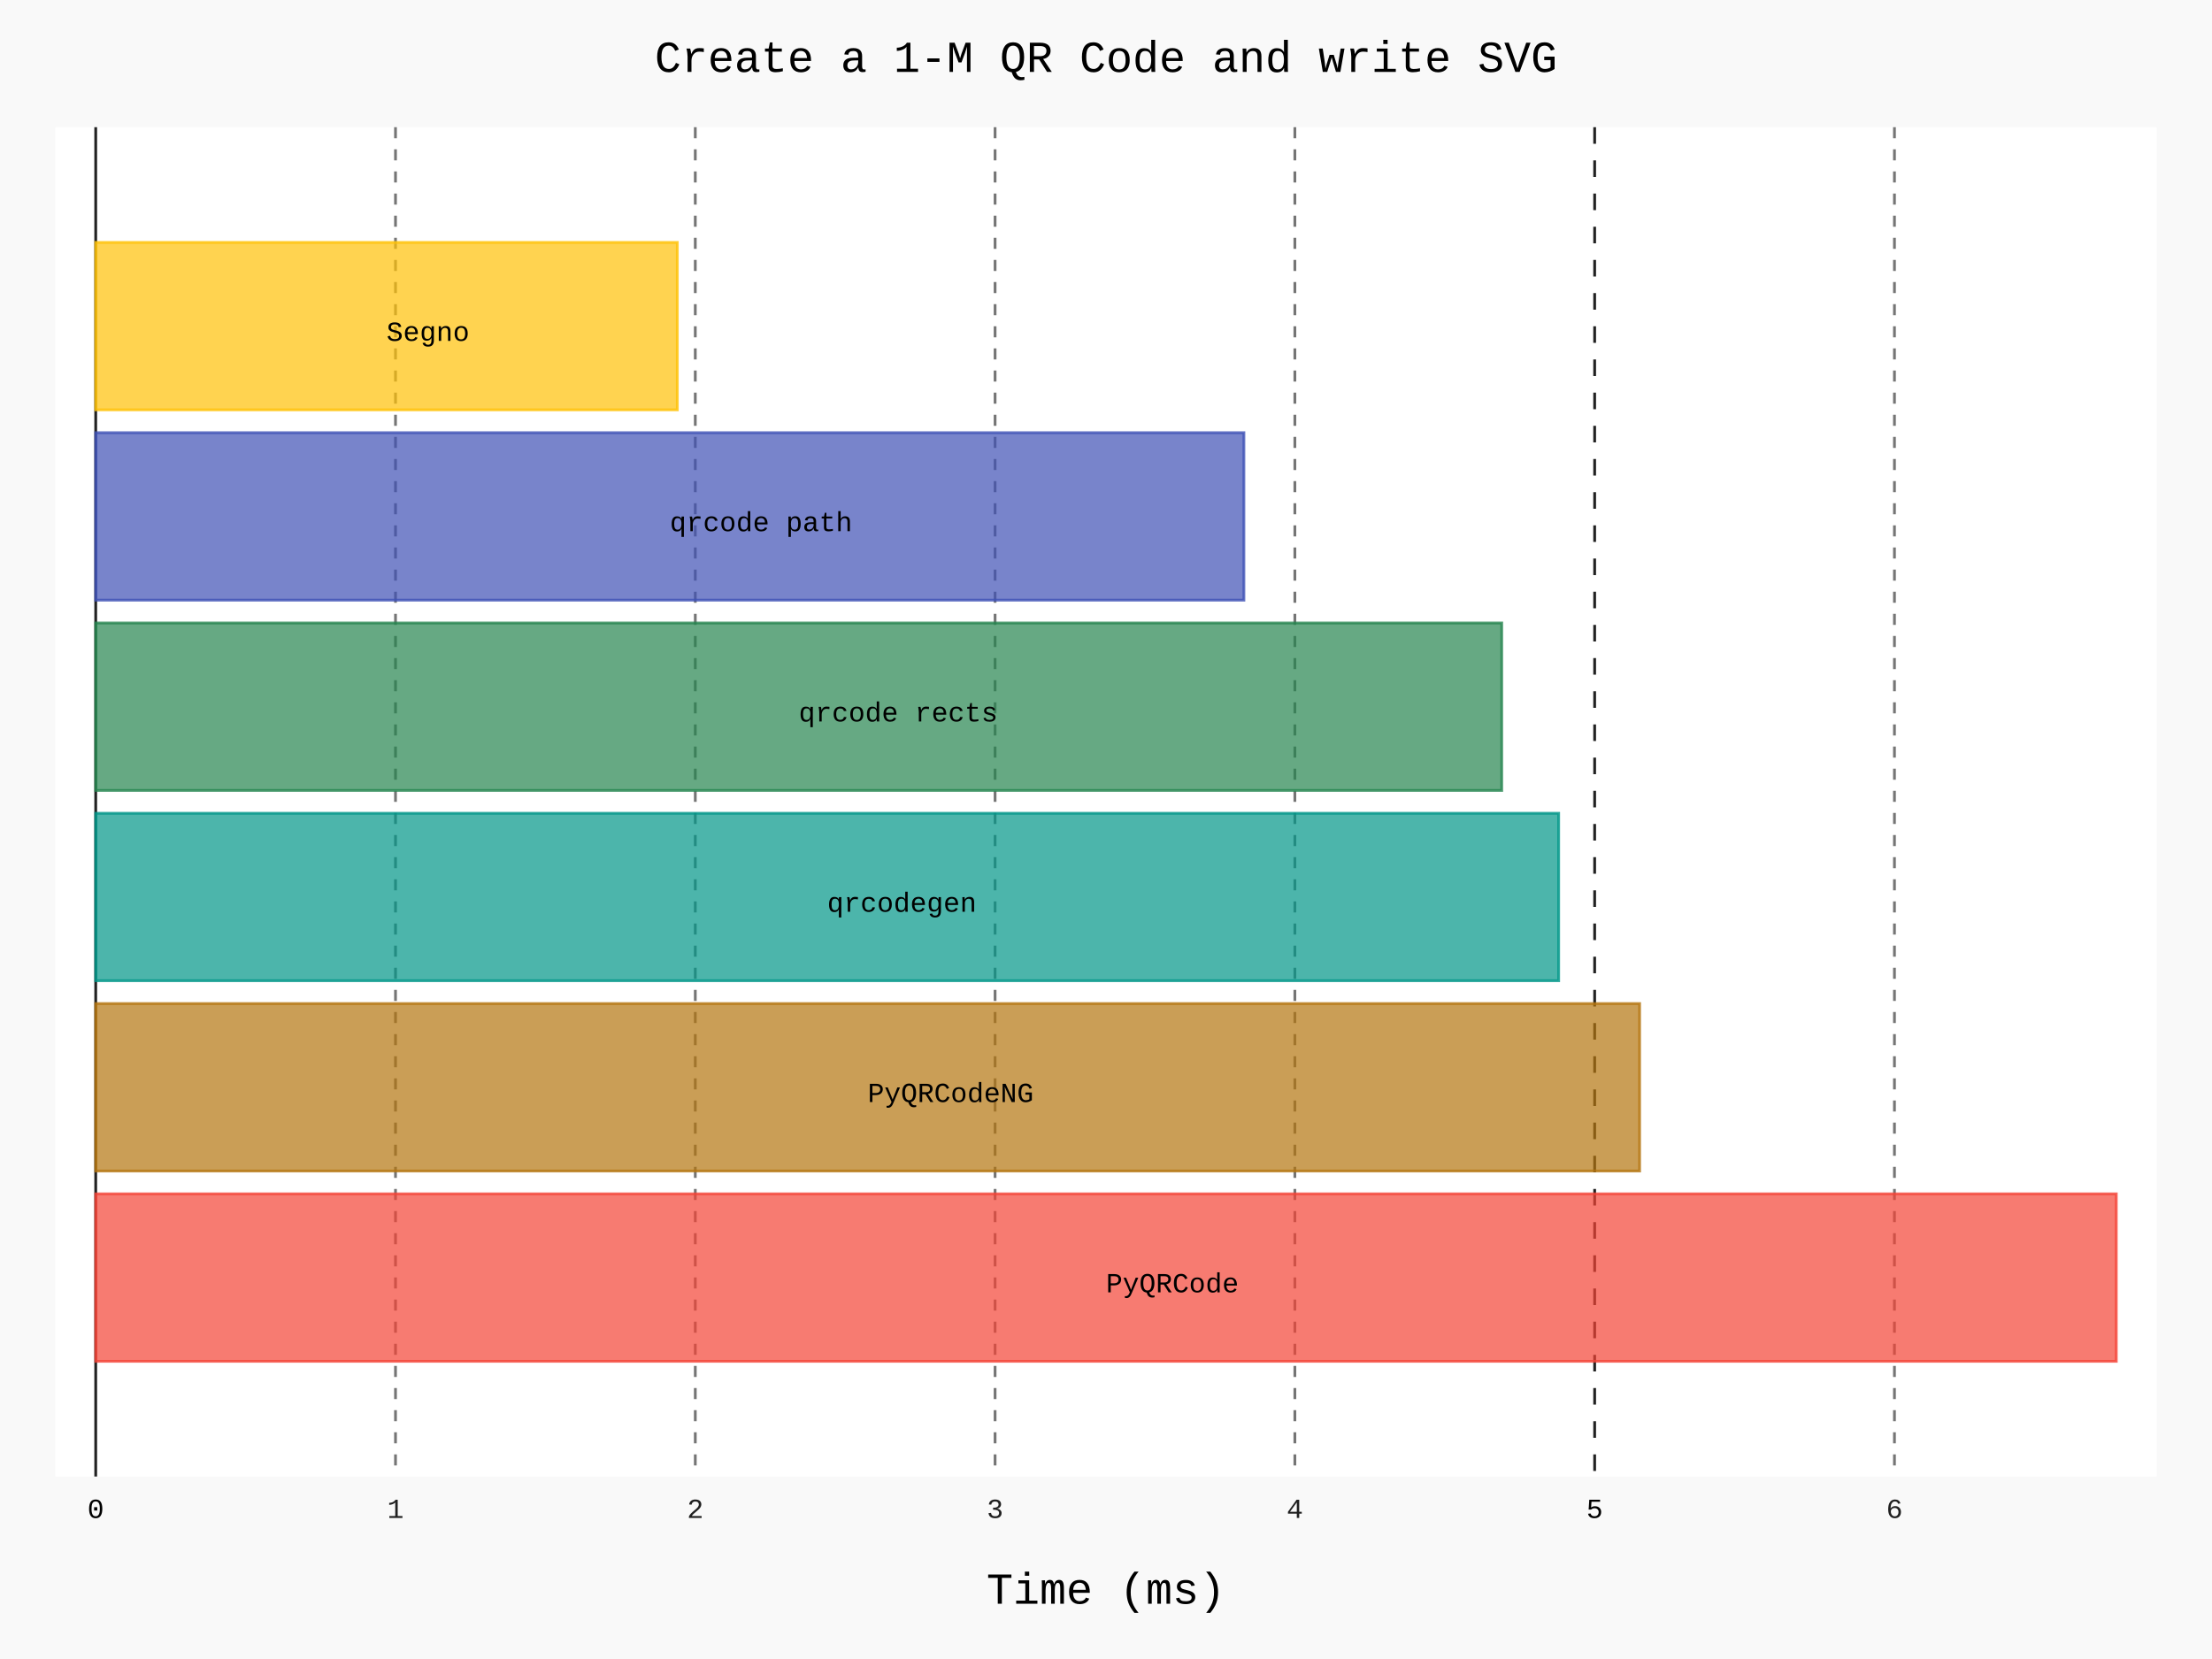
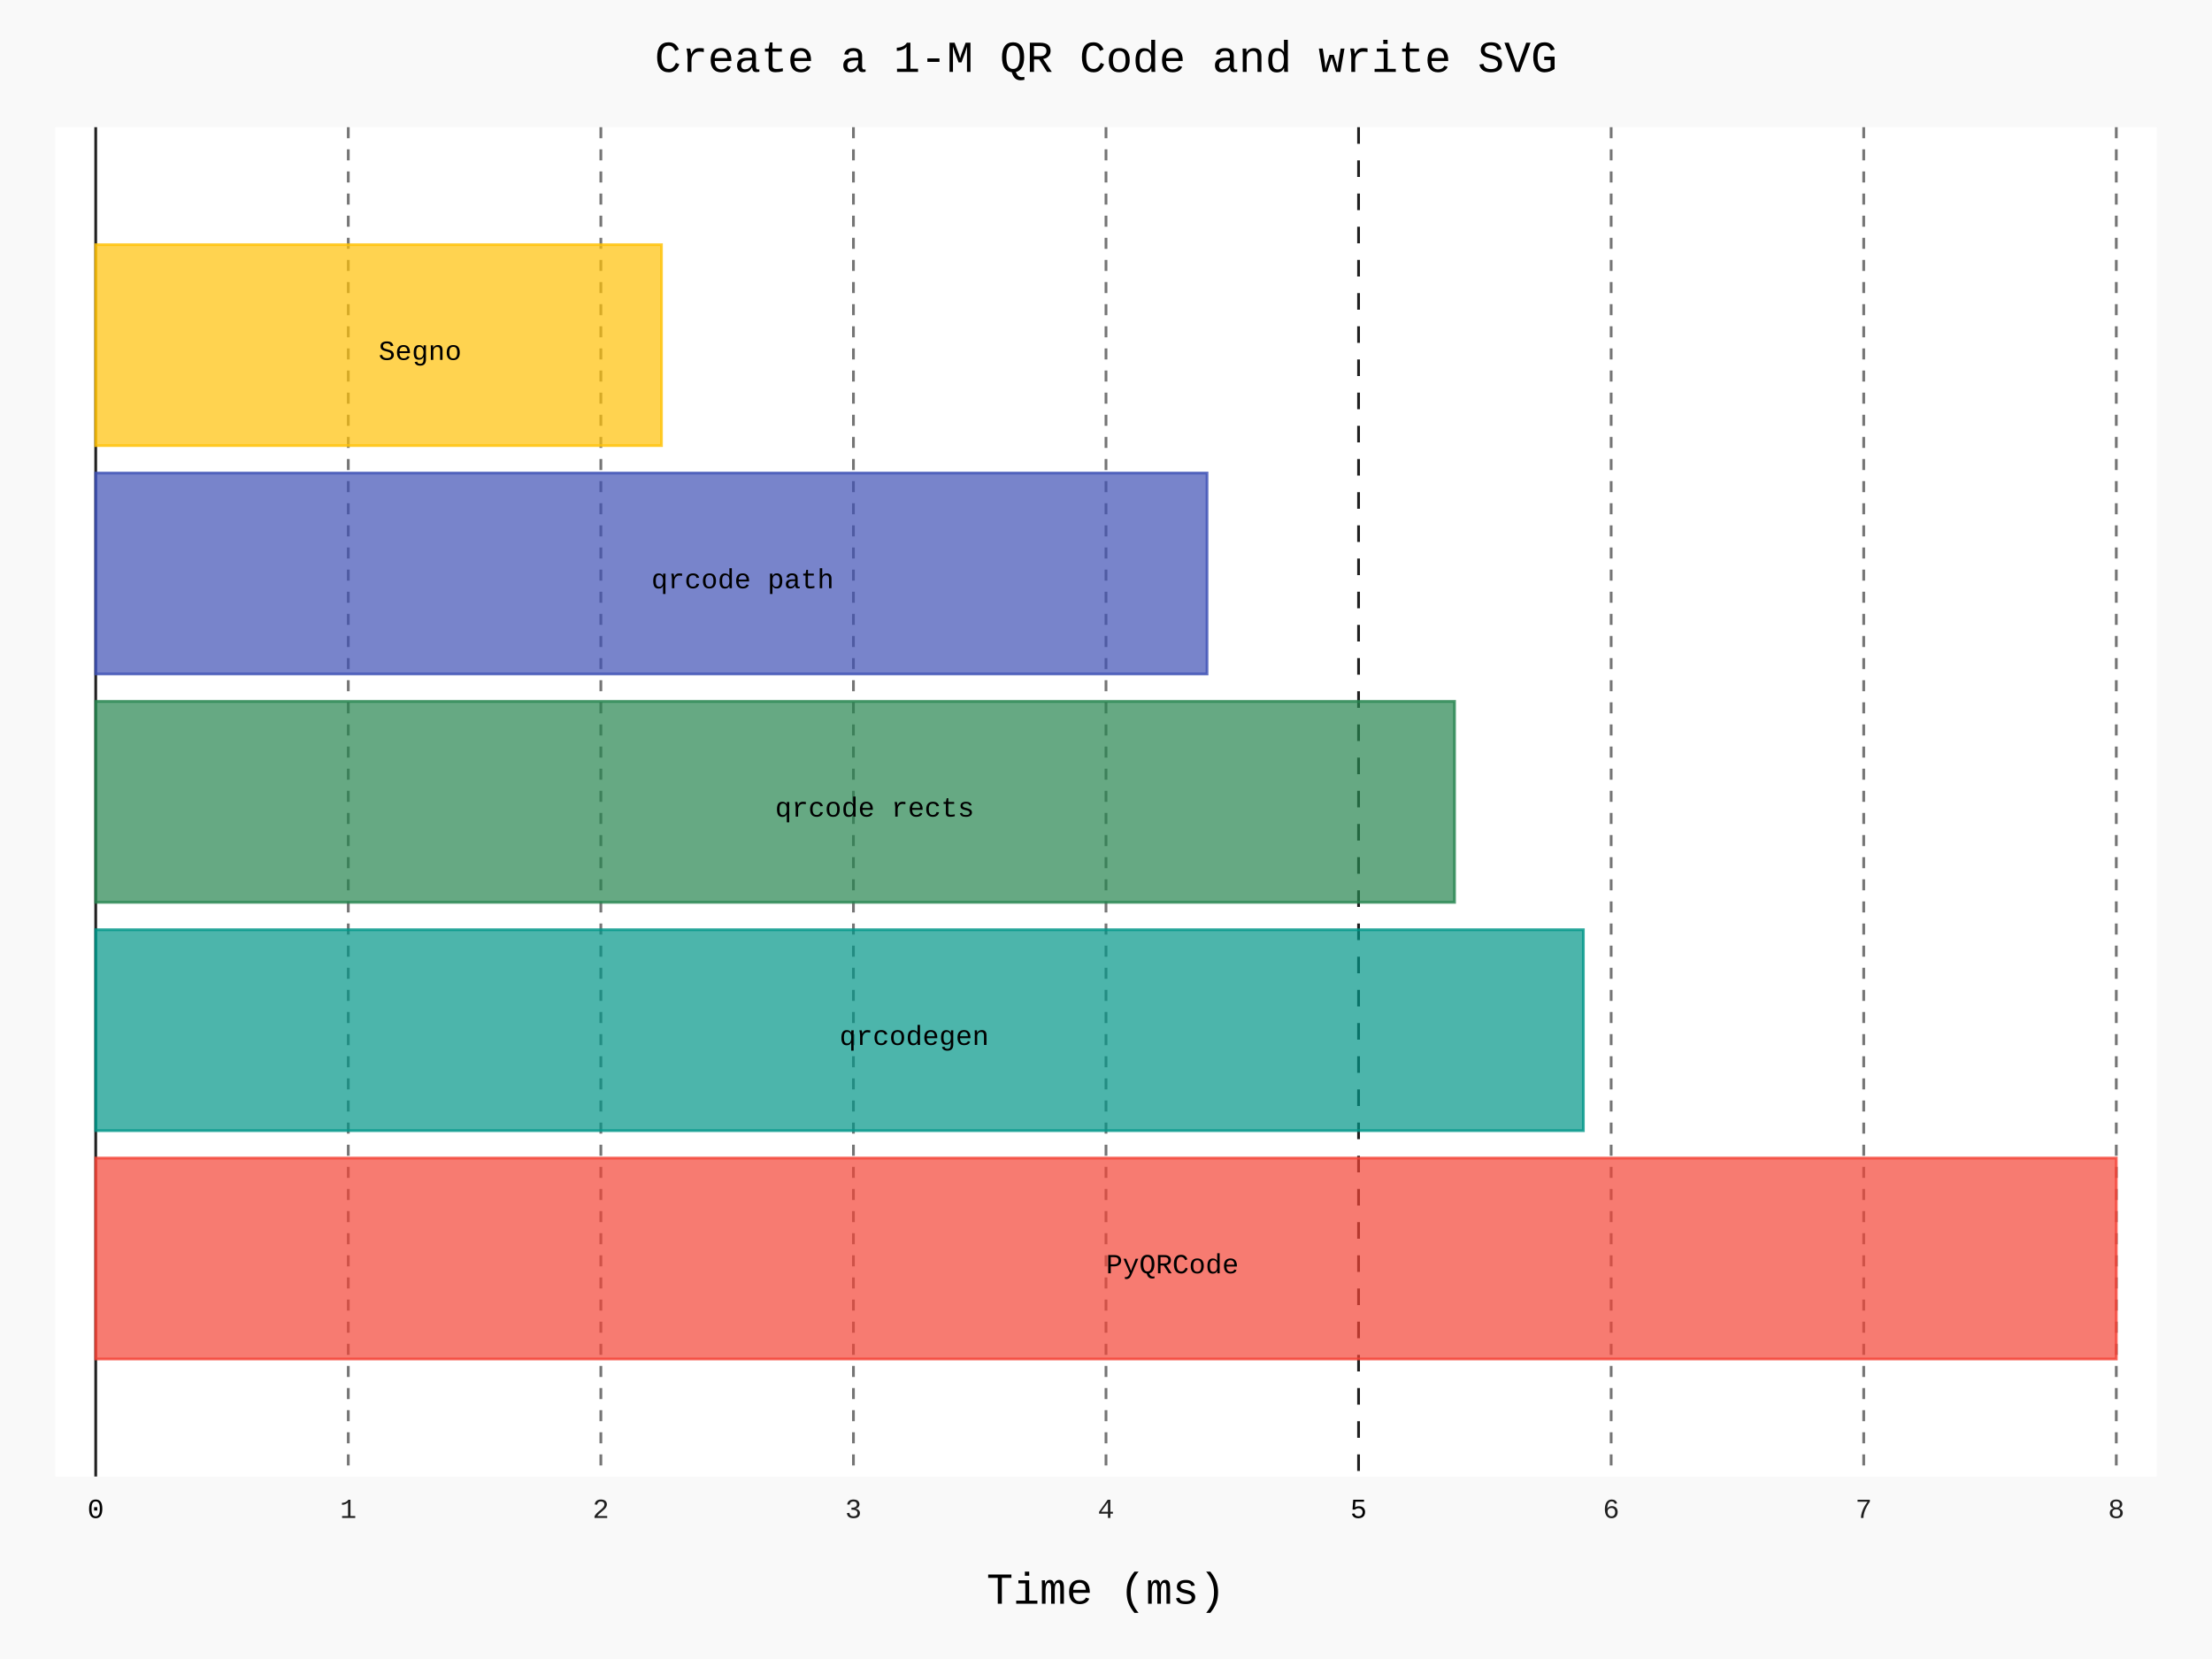
- <svg xmlns="http://www.w3.org/2000/svg" class="pygal-chart" id="chart-1f9fd05c-ad40-4338-a08e-ac140090355d" viewBox="0 0 800 600">
+ <svg xmlns="http://www.w3.org/2000/svg" class="pygal-chart" id="chart-1d00a505-95dd-4bd3-836f-a72f462b5c46" viewBox="0 0 800 600">
  <defs>
-     <style type="text/css">#chart-1f9fd05c-ad40-4338-a08e-ac140090355d{-webkit-user-select:none;-webkit-font-smoothing:antialiased;font-family:Consolas,"Liberation Mono",Menlo,Courier,monospace}#chart-1f9fd05c-ad40-4338-a08e-ac140090355d .title{font-family:Consolas,"Liberation Mono",Menlo,Courier,monospace;font-size:16px}#chart-1f9fd05c-ad40-4338-a08e-ac140090355d .legends .legend text{font-family:Consolas,"Liberation Mono",Menlo,Courier,monospace;font-size:14px}#chart-1f9fd05c-ad40-4338-a08e-ac140090355d .axis text{font-family:Consolas,"Liberation Mono",Menlo,Courier,monospace;font-size:10px}#chart-1f9fd05c-ad40-4338-a08e-ac140090355d .axis text.major{font-family:Consolas,"Liberation Mono",Menlo,Courier,monospace;font-size:10px}#chart-1f9fd05c-ad40-4338-a08e-ac140090355d .text-overlay text.value{font-family:Consolas,"Liberation Mono",Menlo,Courier,monospace;font-size:16px}#chart-1f9fd05c-ad40-4338-a08e-ac140090355d .text-overlay text.label{font-family:Consolas,"Liberation Mono",Menlo,Courier,monospace;font-size:10px}#chart-1f9fd05c-ad40-4338-a08e-ac140090355d .tooltip{font-family:Consolas,"Liberation Mono",Menlo,Courier,monospace;font-size:14px}#chart-1f9fd05c-ad40-4338-a08e-ac140090355d text.no_data{font-family:Consolas,"Liberation Mono",Menlo,Courier,monospace;font-size:64px}
- #chart-1f9fd05c-ad40-4338-a08e-ac140090355d{background-color:rgba(249,249,249,1)}#chart-1f9fd05c-ad40-4338-a08e-ac140090355d path,#chart-1f9fd05c-ad40-4338-a08e-ac140090355d line,#chart-1f9fd05c-ad40-4338-a08e-ac140090355d rect,#chart-1f9fd05c-ad40-4338-a08e-ac140090355d circle{-webkit-transition:150ms;-moz-transition:150ms;transition:150ms}#chart-1f9fd05c-ad40-4338-a08e-ac140090355d .graph &gt; .background{fill:rgba(249,249,249,1)}#chart-1f9fd05c-ad40-4338-a08e-ac140090355d .plot &gt; .background{fill:rgba(255,255,255,1)}#chart-1f9fd05c-ad40-4338-a08e-ac140090355d .graph{fill:rgba(0,0,0,.87)}#chart-1f9fd05c-ad40-4338-a08e-ac140090355d text.no_data{fill:rgba(0,0,0,1)}#chart-1f9fd05c-ad40-4338-a08e-ac140090355d .title{fill:rgba(0,0,0,1)}#chart-1f9fd05c-ad40-4338-a08e-ac140090355d .legends .legend text{fill:rgba(0,0,0,.87)}#chart-1f9fd05c-ad40-4338-a08e-ac140090355d .legends .legend:hover text{fill:rgba(0,0,0,1)}#chart-1f9fd05c-ad40-4338-a08e-ac140090355d .axis .line{stroke:rgba(0,0,0,1)}#chart-1f9fd05c-ad40-4338-a08e-ac140090355d .axis .guide.line{stroke:rgba(0,0,0,.54)}#chart-1f9fd05c-ad40-4338-a08e-ac140090355d .axis .major.line{stroke:rgba(0,0,0,.87)}#chart-1f9fd05c-ad40-4338-a08e-ac140090355d .axis text.major{fill:rgba(0,0,0,1)}#chart-1f9fd05c-ad40-4338-a08e-ac140090355d .axis.y .guides:hover .guide.line,#chart-1f9fd05c-ad40-4338-a08e-ac140090355d .line-graph .axis.x .guides:hover .guide.line,#chart-1f9fd05c-ad40-4338-a08e-ac140090355d .stackedline-graph .axis.x .guides:hover .guide.line,#chart-1f9fd05c-ad40-4338-a08e-ac140090355d .xy-graph .axis.x .guides:hover .guide.line{stroke:rgba(0,0,0,1)}#chart-1f9fd05c-ad40-4338-a08e-ac140090355d .axis .guides:hover text{fill:rgba(0,0,0,1)}#chart-1f9fd05c-ad40-4338-a08e-ac140090355d .reactive{fill-opacity:.7;stroke-opacity:.8}#chart-1f9fd05c-ad40-4338-a08e-ac140090355d .ci{stroke:rgba(0,0,0,.87)}#chart-1f9fd05c-ad40-4338-a08e-ac140090355d .reactive.active,#chart-1f9fd05c-ad40-4338-a08e-ac140090355d .active .reactive{fill-opacity:.8;stroke-opacity:.9;stroke-width:4}#chart-1f9fd05c-ad40-4338-a08e-ac140090355d .ci .reactive.active{stroke-width:1.5}#chart-1f9fd05c-ad40-4338-a08e-ac140090355d .series text{fill:rgba(0,0,0,1)}#chart-1f9fd05c-ad40-4338-a08e-ac140090355d .tooltip rect{fill:rgba(255,255,255,1);stroke:rgba(0,0,0,1);-webkit-transition:opacity 150ms;-moz-transition:opacity 150ms;transition:opacity 150ms}#chart-1f9fd05c-ad40-4338-a08e-ac140090355d .tooltip .label{fill:rgba(0,0,0,.87)}#chart-1f9fd05c-ad40-4338-a08e-ac140090355d .tooltip .label{fill:rgba(0,0,0,.87)}#chart-1f9fd05c-ad40-4338-a08e-ac140090355d .tooltip .legend{font-size:.8em;fill:rgba(0,0,0,.54)}#chart-1f9fd05c-ad40-4338-a08e-ac140090355d .tooltip .x_label{font-size:.6em;fill:rgba(0,0,0,1)}#chart-1f9fd05c-ad40-4338-a08e-ac140090355d .tooltip .xlink{font-size:.5em;text-decoration:underline}#chart-1f9fd05c-ad40-4338-a08e-ac140090355d .tooltip .value{font-size:1.5em}#chart-1f9fd05c-ad40-4338-a08e-ac140090355d .bound{font-size:.5em}#chart-1f9fd05c-ad40-4338-a08e-ac140090355d .max-value{font-size:.75em;fill:rgba(0,0,0,.54)}#chart-1f9fd05c-ad40-4338-a08e-ac140090355d .map-element{fill:rgba(255,255,255,1);stroke:rgba(0,0,0,.54) !important}#chart-1f9fd05c-ad40-4338-a08e-ac140090355d .map-element .reactive{fill-opacity:inherit;stroke-opacity:inherit}#chart-1f9fd05c-ad40-4338-a08e-ac140090355d .color-0,#chart-1f9fd05c-ad40-4338-a08e-ac140090355d .color-0 a:visited{stroke:#F44336;fill:#F44336}#chart-1f9fd05c-ad40-4338-a08e-ac140090355d .color-1,#chart-1f9fd05c-ad40-4338-a08e-ac140090355d .color-1 a:visited{stroke:#3F51B5;fill:#3F51B5}#chart-1f9fd05c-ad40-4338-a08e-ac140090355d .color-2,#chart-1f9fd05c-ad40-4338-a08e-ac140090355d .color-2 a:visited{stroke:#009688;fill:#009688}#chart-1f9fd05c-ad40-4338-a08e-ac140090355d .color-3,#chart-1f9fd05c-ad40-4338-a08e-ac140090355d .color-3 a:visited{stroke:#FFC107;fill:#FFC107}#chart-1f9fd05c-ad40-4338-a08e-ac140090355d .color-4,#chart-1f9fd05c-ad40-4338-a08e-ac140090355d .color-4 a:visited{stroke:#FF5722;fill:#FF5722}#chart-1f9fd05c-ad40-4338-a08e-ac140090355d .color-5,#chart-1f9fd05c-ad40-4338-a08e-ac140090355d .color-5 a:visited{stroke:#9C27B0;fill:#9C27B0}#chart-1f9fd05c-ad40-4338-a08e-ac140090355d .text-overlay .color-0 text{fill:black}#chart-1f9fd05c-ad40-4338-a08e-ac140090355d .text-overlay .color-1 text{fill:black}#chart-1f9fd05c-ad40-4338-a08e-ac140090355d .text-overlay .color-2 text{fill:black}#chart-1f9fd05c-ad40-4338-a08e-ac140090355d .text-overlay .color-3 text{fill:black}#chart-1f9fd05c-ad40-4338-a08e-ac140090355d .text-overlay .color-4 text{fill:black}#chart-1f9fd05c-ad40-4338-a08e-ac140090355d .text-overlay .color-5 text{fill:black}
- #chart-1f9fd05c-ad40-4338-a08e-ac140090355d text.no_data{text-anchor:middle}#chart-1f9fd05c-ad40-4338-a08e-ac140090355d .guide.line{fill:none}#chart-1f9fd05c-ad40-4338-a08e-ac140090355d .centered{text-anchor:middle}#chart-1f9fd05c-ad40-4338-a08e-ac140090355d .title{text-anchor:middle}#chart-1f9fd05c-ad40-4338-a08e-ac140090355d .legends .legend text{fill-opacity:1}#chart-1f9fd05c-ad40-4338-a08e-ac140090355d .axis.x text{text-anchor:middle}#chart-1f9fd05c-ad40-4338-a08e-ac140090355d .axis.x:not(.web) text[transform]{text-anchor:start}#chart-1f9fd05c-ad40-4338-a08e-ac140090355d .axis.x:not(.web) text[transform].backwards{text-anchor:end}#chart-1f9fd05c-ad40-4338-a08e-ac140090355d .axis.y text{text-anchor:end}#chart-1f9fd05c-ad40-4338-a08e-ac140090355d .axis.y text[transform].backwards{text-anchor:start}#chart-1f9fd05c-ad40-4338-a08e-ac140090355d .axis.y2 text{text-anchor:start}#chart-1f9fd05c-ad40-4338-a08e-ac140090355d .axis.y2 text[transform].backwards{text-anchor:end}#chart-1f9fd05c-ad40-4338-a08e-ac140090355d .axis .guide.line{stroke-dasharray:4,4}#chart-1f9fd05c-ad40-4338-a08e-ac140090355d .axis .major.guide.line{stroke-dasharray:6,6}#chart-1f9fd05c-ad40-4338-a08e-ac140090355d .horizontal .axis.y .guide.line,#chart-1f9fd05c-ad40-4338-a08e-ac140090355d .horizontal .axis.y2 .guide.line,#chart-1f9fd05c-ad40-4338-a08e-ac140090355d .vertical .axis.x .guide.line{opacity:0}#chart-1f9fd05c-ad40-4338-a08e-ac140090355d .horizontal .axis.always_show .guide.line,#chart-1f9fd05c-ad40-4338-a08e-ac140090355d .vertical .axis.always_show .guide.line{opacity:1 !important}#chart-1f9fd05c-ad40-4338-a08e-ac140090355d .axis.y .guides:hover .guide.line,#chart-1f9fd05c-ad40-4338-a08e-ac140090355d .axis.y2 .guides:hover .guide.line,#chart-1f9fd05c-ad40-4338-a08e-ac140090355d .axis.x .guides:hover .guide.line{opacity:1}#chart-1f9fd05c-ad40-4338-a08e-ac140090355d .axis .guides:hover text{opacity:1}#chart-1f9fd05c-ad40-4338-a08e-ac140090355d .nofill{fill:none}#chart-1f9fd05c-ad40-4338-a08e-ac140090355d .subtle-fill{fill-opacity:.2}#chart-1f9fd05c-ad40-4338-a08e-ac140090355d .dot{stroke-width:1px;fill-opacity:1}#chart-1f9fd05c-ad40-4338-a08e-ac140090355d .dot.active{stroke-width:5px}#chart-1f9fd05c-ad40-4338-a08e-ac140090355d .dot.negative{fill:transparent}#chart-1f9fd05c-ad40-4338-a08e-ac140090355d text,#chart-1f9fd05c-ad40-4338-a08e-ac140090355d tspan{stroke:none !important}#chart-1f9fd05c-ad40-4338-a08e-ac140090355d .series text.active{opacity:1}#chart-1f9fd05c-ad40-4338-a08e-ac140090355d .tooltip rect{fill-opacity:.95;stroke-width:.5}#chart-1f9fd05c-ad40-4338-a08e-ac140090355d .tooltip text{fill-opacity:1}#chart-1f9fd05c-ad40-4338-a08e-ac140090355d .showable{visibility:hidden}#chart-1f9fd05c-ad40-4338-a08e-ac140090355d .showable.shown{visibility:visible}#chart-1f9fd05c-ad40-4338-a08e-ac140090355d .gauge-background{fill:rgba(229,229,229,1);stroke:none}#chart-1f9fd05c-ad40-4338-a08e-ac140090355d .bg-lines{stroke:rgba(249,249,249,1);stroke-width:2px}</style>
+     <style type="text/css">#chart-1d00a505-95dd-4bd3-836f-a72f462b5c46{-webkit-user-select:none;-webkit-font-smoothing:antialiased;font-family:Consolas,"Liberation Mono",Menlo,Courier,monospace}#chart-1d00a505-95dd-4bd3-836f-a72f462b5c46 .title{font-family:Consolas,"Liberation Mono",Menlo,Courier,monospace;font-size:16px}#chart-1d00a505-95dd-4bd3-836f-a72f462b5c46 .legends .legend text{font-family:Consolas,"Liberation Mono",Menlo,Courier,monospace;font-size:14px}#chart-1d00a505-95dd-4bd3-836f-a72f462b5c46 .axis text{font-family:Consolas,"Liberation Mono",Menlo,Courier,monospace;font-size:10px}#chart-1d00a505-95dd-4bd3-836f-a72f462b5c46 .axis text.major{font-family:Consolas,"Liberation Mono",Menlo,Courier,monospace;font-size:10px}#chart-1d00a505-95dd-4bd3-836f-a72f462b5c46 .text-overlay text.value{font-family:Consolas,"Liberation Mono",Menlo,Courier,monospace;font-size:16px}#chart-1d00a505-95dd-4bd3-836f-a72f462b5c46 .text-overlay text.label{font-family:Consolas,"Liberation Mono",Menlo,Courier,monospace;font-size:10px}#chart-1d00a505-95dd-4bd3-836f-a72f462b5c46 .tooltip{font-family:Consolas,"Liberation Mono",Menlo,Courier,monospace;font-size:14px}#chart-1d00a505-95dd-4bd3-836f-a72f462b5c46 text.no_data{font-family:Consolas,"Liberation Mono",Menlo,Courier,monospace;font-size:64px}
+ #chart-1d00a505-95dd-4bd3-836f-a72f462b5c46{background-color:rgba(249,249,249,1)}#chart-1d00a505-95dd-4bd3-836f-a72f462b5c46 path,#chart-1d00a505-95dd-4bd3-836f-a72f462b5c46 line,#chart-1d00a505-95dd-4bd3-836f-a72f462b5c46 rect,#chart-1d00a505-95dd-4bd3-836f-a72f462b5c46 circle{-webkit-transition:150ms;-moz-transition:150ms;transition:150ms}#chart-1d00a505-95dd-4bd3-836f-a72f462b5c46 .graph &gt; .background{fill:rgba(249,249,249,1)}#chart-1d00a505-95dd-4bd3-836f-a72f462b5c46 .plot &gt; .background{fill:rgba(255,255,255,1)}#chart-1d00a505-95dd-4bd3-836f-a72f462b5c46 .graph{fill:rgba(0,0,0,.87)}#chart-1d00a505-95dd-4bd3-836f-a72f462b5c46 text.no_data{fill:rgba(0,0,0,1)}#chart-1d00a505-95dd-4bd3-836f-a72f462b5c46 .title{fill:rgba(0,0,0,1)}#chart-1d00a505-95dd-4bd3-836f-a72f462b5c46 .legends .legend text{fill:rgba(0,0,0,.87)}#chart-1d00a505-95dd-4bd3-836f-a72f462b5c46 .legends .legend:hover text{fill:rgba(0,0,0,1)}#chart-1d00a505-95dd-4bd3-836f-a72f462b5c46 .axis .line{stroke:rgba(0,0,0,1)}#chart-1d00a505-95dd-4bd3-836f-a72f462b5c46 .axis .guide.line{stroke:rgba(0,0,0,.54)}#chart-1d00a505-95dd-4bd3-836f-a72f462b5c46 .axis .major.line{stroke:rgba(0,0,0,.87)}#chart-1d00a505-95dd-4bd3-836f-a72f462b5c46 .axis text.major{fill:rgba(0,0,0,1)}#chart-1d00a505-95dd-4bd3-836f-a72f462b5c46 .axis.y .guides:hover .guide.line,#chart-1d00a505-95dd-4bd3-836f-a72f462b5c46 .line-graph .axis.x .guides:hover .guide.line,#chart-1d00a505-95dd-4bd3-836f-a72f462b5c46 .stackedline-graph .axis.x .guides:hover .guide.line,#chart-1d00a505-95dd-4bd3-836f-a72f462b5c46 .xy-graph .axis.x .guides:hover .guide.line{stroke:rgba(0,0,0,1)}#chart-1d00a505-95dd-4bd3-836f-a72f462b5c46 .axis .guides:hover text{fill:rgba(0,0,0,1)}#chart-1d00a505-95dd-4bd3-836f-a72f462b5c46 .reactive{fill-opacity:.7;stroke-opacity:.8}#chart-1d00a505-95dd-4bd3-836f-a72f462b5c46 .ci{stroke:rgba(0,0,0,.87)}#chart-1d00a505-95dd-4bd3-836f-a72f462b5c46 .reactive.active,#chart-1d00a505-95dd-4bd3-836f-a72f462b5c46 .active .reactive{fill-opacity:.8;stroke-opacity:.9;stroke-width:4}#chart-1d00a505-95dd-4bd3-836f-a72f462b5c46 .ci .reactive.active{stroke-width:1.5}#chart-1d00a505-95dd-4bd3-836f-a72f462b5c46 .series text{fill:rgba(0,0,0,1)}#chart-1d00a505-95dd-4bd3-836f-a72f462b5c46 .tooltip rect{fill:rgba(255,255,255,1);stroke:rgba(0,0,0,1);-webkit-transition:opacity 150ms;-moz-transition:opacity 150ms;transition:opacity 150ms}#chart-1d00a505-95dd-4bd3-836f-a72f462b5c46 .tooltip .label{fill:rgba(0,0,0,.87)}#chart-1d00a505-95dd-4bd3-836f-a72f462b5c46 .tooltip .label{fill:rgba(0,0,0,.87)}#chart-1d00a505-95dd-4bd3-836f-a72f462b5c46 .tooltip .legend{font-size:.8em;fill:rgba(0,0,0,.54)}#chart-1d00a505-95dd-4bd3-836f-a72f462b5c46 .tooltip .x_label{font-size:.6em;fill:rgba(0,0,0,1)}#chart-1d00a505-95dd-4bd3-836f-a72f462b5c46 .tooltip .xlink{font-size:.5em;text-decoration:underline}#chart-1d00a505-95dd-4bd3-836f-a72f462b5c46 .tooltip .value{font-size:1.5em}#chart-1d00a505-95dd-4bd3-836f-a72f462b5c46 .bound{font-size:.5em}#chart-1d00a505-95dd-4bd3-836f-a72f462b5c46 .max-value{font-size:.75em;fill:rgba(0,0,0,.54)}#chart-1d00a505-95dd-4bd3-836f-a72f462b5c46 .map-element{fill:rgba(255,255,255,1);stroke:rgba(0,0,0,.54) !important}#chart-1d00a505-95dd-4bd3-836f-a72f462b5c46 .map-element .reactive{fill-opacity:inherit;stroke-opacity:inherit}#chart-1d00a505-95dd-4bd3-836f-a72f462b5c46 .color-0,#chart-1d00a505-95dd-4bd3-836f-a72f462b5c46 .color-0 a:visited{stroke:#F44336;fill:#F44336}#chart-1d00a505-95dd-4bd3-836f-a72f462b5c46 .color-1,#chart-1d00a505-95dd-4bd3-836f-a72f462b5c46 .color-1 a:visited{stroke:#3F51B5;fill:#3F51B5}#chart-1d00a505-95dd-4bd3-836f-a72f462b5c46 .color-2,#chart-1d00a505-95dd-4bd3-836f-a72f462b5c46 .color-2 a:visited{stroke:#009688;fill:#009688}#chart-1d00a505-95dd-4bd3-836f-a72f462b5c46 .color-3,#chart-1d00a505-95dd-4bd3-836f-a72f462b5c46 .color-3 a:visited{stroke:#FFC107;fill:#FFC107}#chart-1d00a505-95dd-4bd3-836f-a72f462b5c46 .color-4,#chart-1d00a505-95dd-4bd3-836f-a72f462b5c46 .color-4 a:visited{stroke:#FF5722;fill:#FF5722}#chart-1d00a505-95dd-4bd3-836f-a72f462b5c46 .text-overlay .color-0 text{fill:black}#chart-1d00a505-95dd-4bd3-836f-a72f462b5c46 .text-overlay .color-1 text{fill:black}#chart-1d00a505-95dd-4bd3-836f-a72f462b5c46 .text-overlay .color-2 text{fill:black}#chart-1d00a505-95dd-4bd3-836f-a72f462b5c46 .text-overlay .color-3 text{fill:black}#chart-1d00a505-95dd-4bd3-836f-a72f462b5c46 .text-overlay .color-4 text{fill:black}
+ #chart-1d00a505-95dd-4bd3-836f-a72f462b5c46 text.no_data{text-anchor:middle}#chart-1d00a505-95dd-4bd3-836f-a72f462b5c46 .guide.line{fill:none}#chart-1d00a505-95dd-4bd3-836f-a72f462b5c46 .centered{text-anchor:middle}#chart-1d00a505-95dd-4bd3-836f-a72f462b5c46 .title{text-anchor:middle}#chart-1d00a505-95dd-4bd3-836f-a72f462b5c46 .legends .legend text{fill-opacity:1}#chart-1d00a505-95dd-4bd3-836f-a72f462b5c46 .axis.x text{text-anchor:middle}#chart-1d00a505-95dd-4bd3-836f-a72f462b5c46 .axis.x:not(.web) text[transform]{text-anchor:start}#chart-1d00a505-95dd-4bd3-836f-a72f462b5c46 .axis.x:not(.web) text[transform].backwards{text-anchor:end}#chart-1d00a505-95dd-4bd3-836f-a72f462b5c46 .axis.y text{text-anchor:end}#chart-1d00a505-95dd-4bd3-836f-a72f462b5c46 .axis.y text[transform].backwards{text-anchor:start}#chart-1d00a505-95dd-4bd3-836f-a72f462b5c46 .axis.y2 text{text-anchor:start}#chart-1d00a505-95dd-4bd3-836f-a72f462b5c46 .axis.y2 text[transform].backwards{text-anchor:end}#chart-1d00a505-95dd-4bd3-836f-a72f462b5c46 .axis .guide.line{stroke-dasharray:4,4}#chart-1d00a505-95dd-4bd3-836f-a72f462b5c46 .axis .major.guide.line{stroke-dasharray:6,6}#chart-1d00a505-95dd-4bd3-836f-a72f462b5c46 .horizontal .axis.y .guide.line,#chart-1d00a505-95dd-4bd3-836f-a72f462b5c46 .horizontal .axis.y2 .guide.line,#chart-1d00a505-95dd-4bd3-836f-a72f462b5c46 .vertical .axis.x .guide.line{opacity:0}#chart-1d00a505-95dd-4bd3-836f-a72f462b5c46 .horizontal .axis.always_show .guide.line,#chart-1d00a505-95dd-4bd3-836f-a72f462b5c46 .vertical .axis.always_show .guide.line{opacity:1 !important}#chart-1d00a505-95dd-4bd3-836f-a72f462b5c46 .axis.y .guides:hover .guide.line,#chart-1d00a505-95dd-4bd3-836f-a72f462b5c46 .axis.y2 .guides:hover .guide.line,#chart-1d00a505-95dd-4bd3-836f-a72f462b5c46 .axis.x .guides:hover .guide.line{opacity:1}#chart-1d00a505-95dd-4bd3-836f-a72f462b5c46 .axis .guides:hover text{opacity:1}#chart-1d00a505-95dd-4bd3-836f-a72f462b5c46 .nofill{fill:none}#chart-1d00a505-95dd-4bd3-836f-a72f462b5c46 .subtle-fill{fill-opacity:.2}#chart-1d00a505-95dd-4bd3-836f-a72f462b5c46 .dot{stroke-width:1px;fill-opacity:1}#chart-1d00a505-95dd-4bd3-836f-a72f462b5c46 .dot.active{stroke-width:5px}#chart-1d00a505-95dd-4bd3-836f-a72f462b5c46 .dot.negative{fill:transparent}#chart-1d00a505-95dd-4bd3-836f-a72f462b5c46 text,#chart-1d00a505-95dd-4bd3-836f-a72f462b5c46 tspan{stroke:none !important}#chart-1d00a505-95dd-4bd3-836f-a72f462b5c46 .series text.active{opacity:1}#chart-1d00a505-95dd-4bd3-836f-a72f462b5c46 .tooltip rect{fill-opacity:.95;stroke-width:.5}#chart-1d00a505-95dd-4bd3-836f-a72f462b5c46 .tooltip text{fill-opacity:1}#chart-1d00a505-95dd-4bd3-836f-a72f462b5c46 .showable{visibility:hidden}#chart-1d00a505-95dd-4bd3-836f-a72f462b5c46 .showable.shown{visibility:visible}#chart-1d00a505-95dd-4bd3-836f-a72f462b5c46 .gauge-background{fill:rgba(229,229,229,1);stroke:none}#chart-1d00a505-95dd-4bd3-836f-a72f462b5c46 .bg-lines{stroke:rgba(249,249,249,1);stroke-width:2px}</style>
  </defs>
  <g class="graph horizontalbar-graph horizontal">
    <rect class="background" height="600" width="800" x="0" y="0" />
    <g class="plot" transform="translate(20, 46)">
      <rect class="background" height="488" width="760" x="0" y="0" />
      <g class="axis x always_show">
        <g class="guides">
          <path class="axis major line" d="M14.615 0 v488" />
          <text class="major" x="14.615" y="503.0">0</text>
        </g>
        <g class="guides">
-           <path class="guide line" d="M123.038 0 v488" />
-           <text class="" x="123.038" y="503.0">1</text>
+           <path class="guide line" d="M105.962 0 v488" />
+           <text class="" x="105.962" y="503.0">1</text>
        </g>
        <g class="guides">
-           <path class="guide line" d="M231.461 0 v488" />
-           <text class="" x="231.461" y="503.0">2</text>
+           <path class="guide line" d="M197.308 0 v488" />
+           <text class="" x="197.308" y="503.0">2</text>
        </g>
        <g class="guides">
-           <path class="guide line" d="M339.884 0 v488" />
-           <text class="" x="339.884" y="503.0">3</text>
+           <path class="guide line" d="M288.654 0 v488" />
+           <text class="" x="288.654" y="503.0">3</text>
        </g>
        <g class="guides">
-           <path class="guide line" d="M448.306 0 v488" />
-           <text class="" x="448.306" y="503.0">4</text>
+           <path class="guide line" d="M380 0 v488" />
+           <text class="" x="380.0" y="503.0">4</text>
        </g>
        <g class="guides">
-           <path class="major guide line" d="M556.729 0 v488" />
-           <text class="major" x="556.729" y="503.0">5</text>
+           <path class="major guide line" d="M471.346 0 v488" />
+           <text class="major" x="471.346" y="503.0">5</text>
        </g>
        <g class="guides">
-           <path class="guide line" d="M665.152 0 v488" />
-           <text class="" x="665.152" y="503.0">6</text>
+           <path class="guide line" d="M562.692 0 v488" />
+           <text class="" x="562.692" y="503.0">6</text>
        </g>
-       </g>
-       <g class="series serie-5 color-5">
-         <g class="bars">
-           <g class="bar" style="fill: #F44336; stroke: #F44336">
-             <rect class="rect reactive tooltip-trigger" height="60.562" rx="0" ry="0" width="730.769" x="14.615" y="385.77" />
-           </g>
+         <g class="guides">
+           <path class="guide line" d="M654.038 0 v488" />
+           <text class="" x="654.038" y="503.0">7</text>
+         </g>
+         <g class="guides">
+           <path class="guide line" d="M745.385 0 v488" />
+           <text class="" x="745.385" y="503.0">8</text>
        </g>
      </g>
      <g class="series serie-4 color-4">
        <g class="bars">
-           <g class="bar" style="fill: #b4750f; stroke: #b4750f">
-             <rect class="rect reactive tooltip-trigger" height="60.562" rx="0" ry="0" width="558.377" x="14.615" y="316.95" />
+           <g class="bar" style="fill: #F44336; stroke: #F44336">
+             <rect class="rect reactive tooltip-trigger" height="72.674" rx="0" ry="0" width="730.769" x="14.615" y="372.832" />
          </g>
        </g>
      </g>
      <g class="series serie-3 color-3">
        <g class="bars">
          <g class="bar" style="fill: #009688; stroke: #009688">
-             <rect class="rect reactive tooltip-trigger" height="60.562" rx="0" ry="0" width="529.103" x="14.615" y="248.129" />
+             <rect class="rect reactive tooltip-trigger" height="72.674" rx="0" ry="0" width="538.029" x="14.615" y="290.247" />
          </g>
        </g>
      </g>
      <g class="series serie-2 color-2">
        <g class="bars">
          <g class="bar" style="fill: #26854F; stroke: #26854F">
-             <rect class="rect reactive tooltip-trigger" height="60.562" rx="0" ry="0" width="508.503" x="14.615" y="179.309" />
+             <rect class="rect reactive tooltip-trigger" height="72.674" rx="0" ry="0" width="491.442" x="14.615" y="207.663" />
          </g>
        </g>
      </g>
      <g class="series serie-1 color-1">
        <g class="bars">
          <g class="bar" style="fill: #3F51B5; stroke: #3F51B5">
-             <rect class="rect reactive tooltip-trigger" height="60.562" rx="0" ry="0" width="415.259" x="14.615" y="110.488" />
+             <rect class="rect reactive tooltip-trigger" height="72.674" rx="0" ry="0" width="401.923" x="14.615" y="125.078" />
          </g>
        </g>
      </g>
      <g class="series serie-0 color-0">
        <g class="bars">
          <g class="bar" style="fill: #FFC107; stroke: #FFC107">
-             <rect class="rect reactive tooltip-trigger" height="60.562" rx="0" ry="0" width="210.34" x="14.615" y="41.668" />
+             <rect class="rect reactive tooltip-trigger" height="72.674" rx="0" ry="0" width="204.615" x="14.615" y="42.494" />
          </g>
        </g>
      </g>
    </g>
    <g class="titles">
      <text class="title plot_title" x="400.0" y="26">Create a 1-M QR Code and write SVG</text>
      <text class="title" x="400.0" y="580">Time (ms)</text>
    </g>
    <g class="plot overlay" transform="translate(20, 46)">
-       <g class="series serie-5 color-5" />
      <g class="series serie-4 color-4" />
      <g class="series serie-3 color-3" />
      <g class="series serie-2 color-2" />
      <g class="series serie-1 color-1" />
      <g class="series serie-0 color-0" />
    </g>
    <g class="plot text-overlay" transform="translate(20, 46)">
-       <g class="series serie-5 color-5">
-         <text class="label" x="380.0" y="421.385">PyQRCode</text>
-       </g>
      <g class="series serie-4 color-4">
-         <text class="label" x="293.804" y="352.564">PyQRCodeNG</text>
+         <text class="label" x="380.0" y="414.503">PyQRCode</text>
      </g>
      <g class="series serie-3 color-3">
-         <text class="label" x="279.167" y="283.744">qrcodegen</text>
+         <text class="label" x="283.63" y="331.918">qrcodegen</text>
      </g>
      <g class="series serie-2 color-2">
-         <text class="label" x="268.867" y="214.923">qrcode rects</text>
+         <text class="label" x="260.337" y="249.333">qrcode rects</text>
      </g>
      <g class="series serie-1 color-1">
-         <text class="label" x="222.245" y="146.103">qrcode path</text>
+         <text class="label" x="215.577" y="166.749">qrcode path</text>
      </g>
      <g class="series serie-0 color-0">
-         <text class="label" x="119.785" y="77.282">Segno</text>
+         <text class="label" x="116.923" y="84.164">Segno</text>
      </g>
    </g>
    <g class="plot tooltip-overlay" transform="translate(20, 46)">
      <g class="tooltip" style="opacity: 0" transform="translate(0 0)">
        <rect class="tooltip-box" height="0" rx="0" ry="0" width="0" />
        <g class="text" />
      </g>
    </g>
  </g>
</svg>
